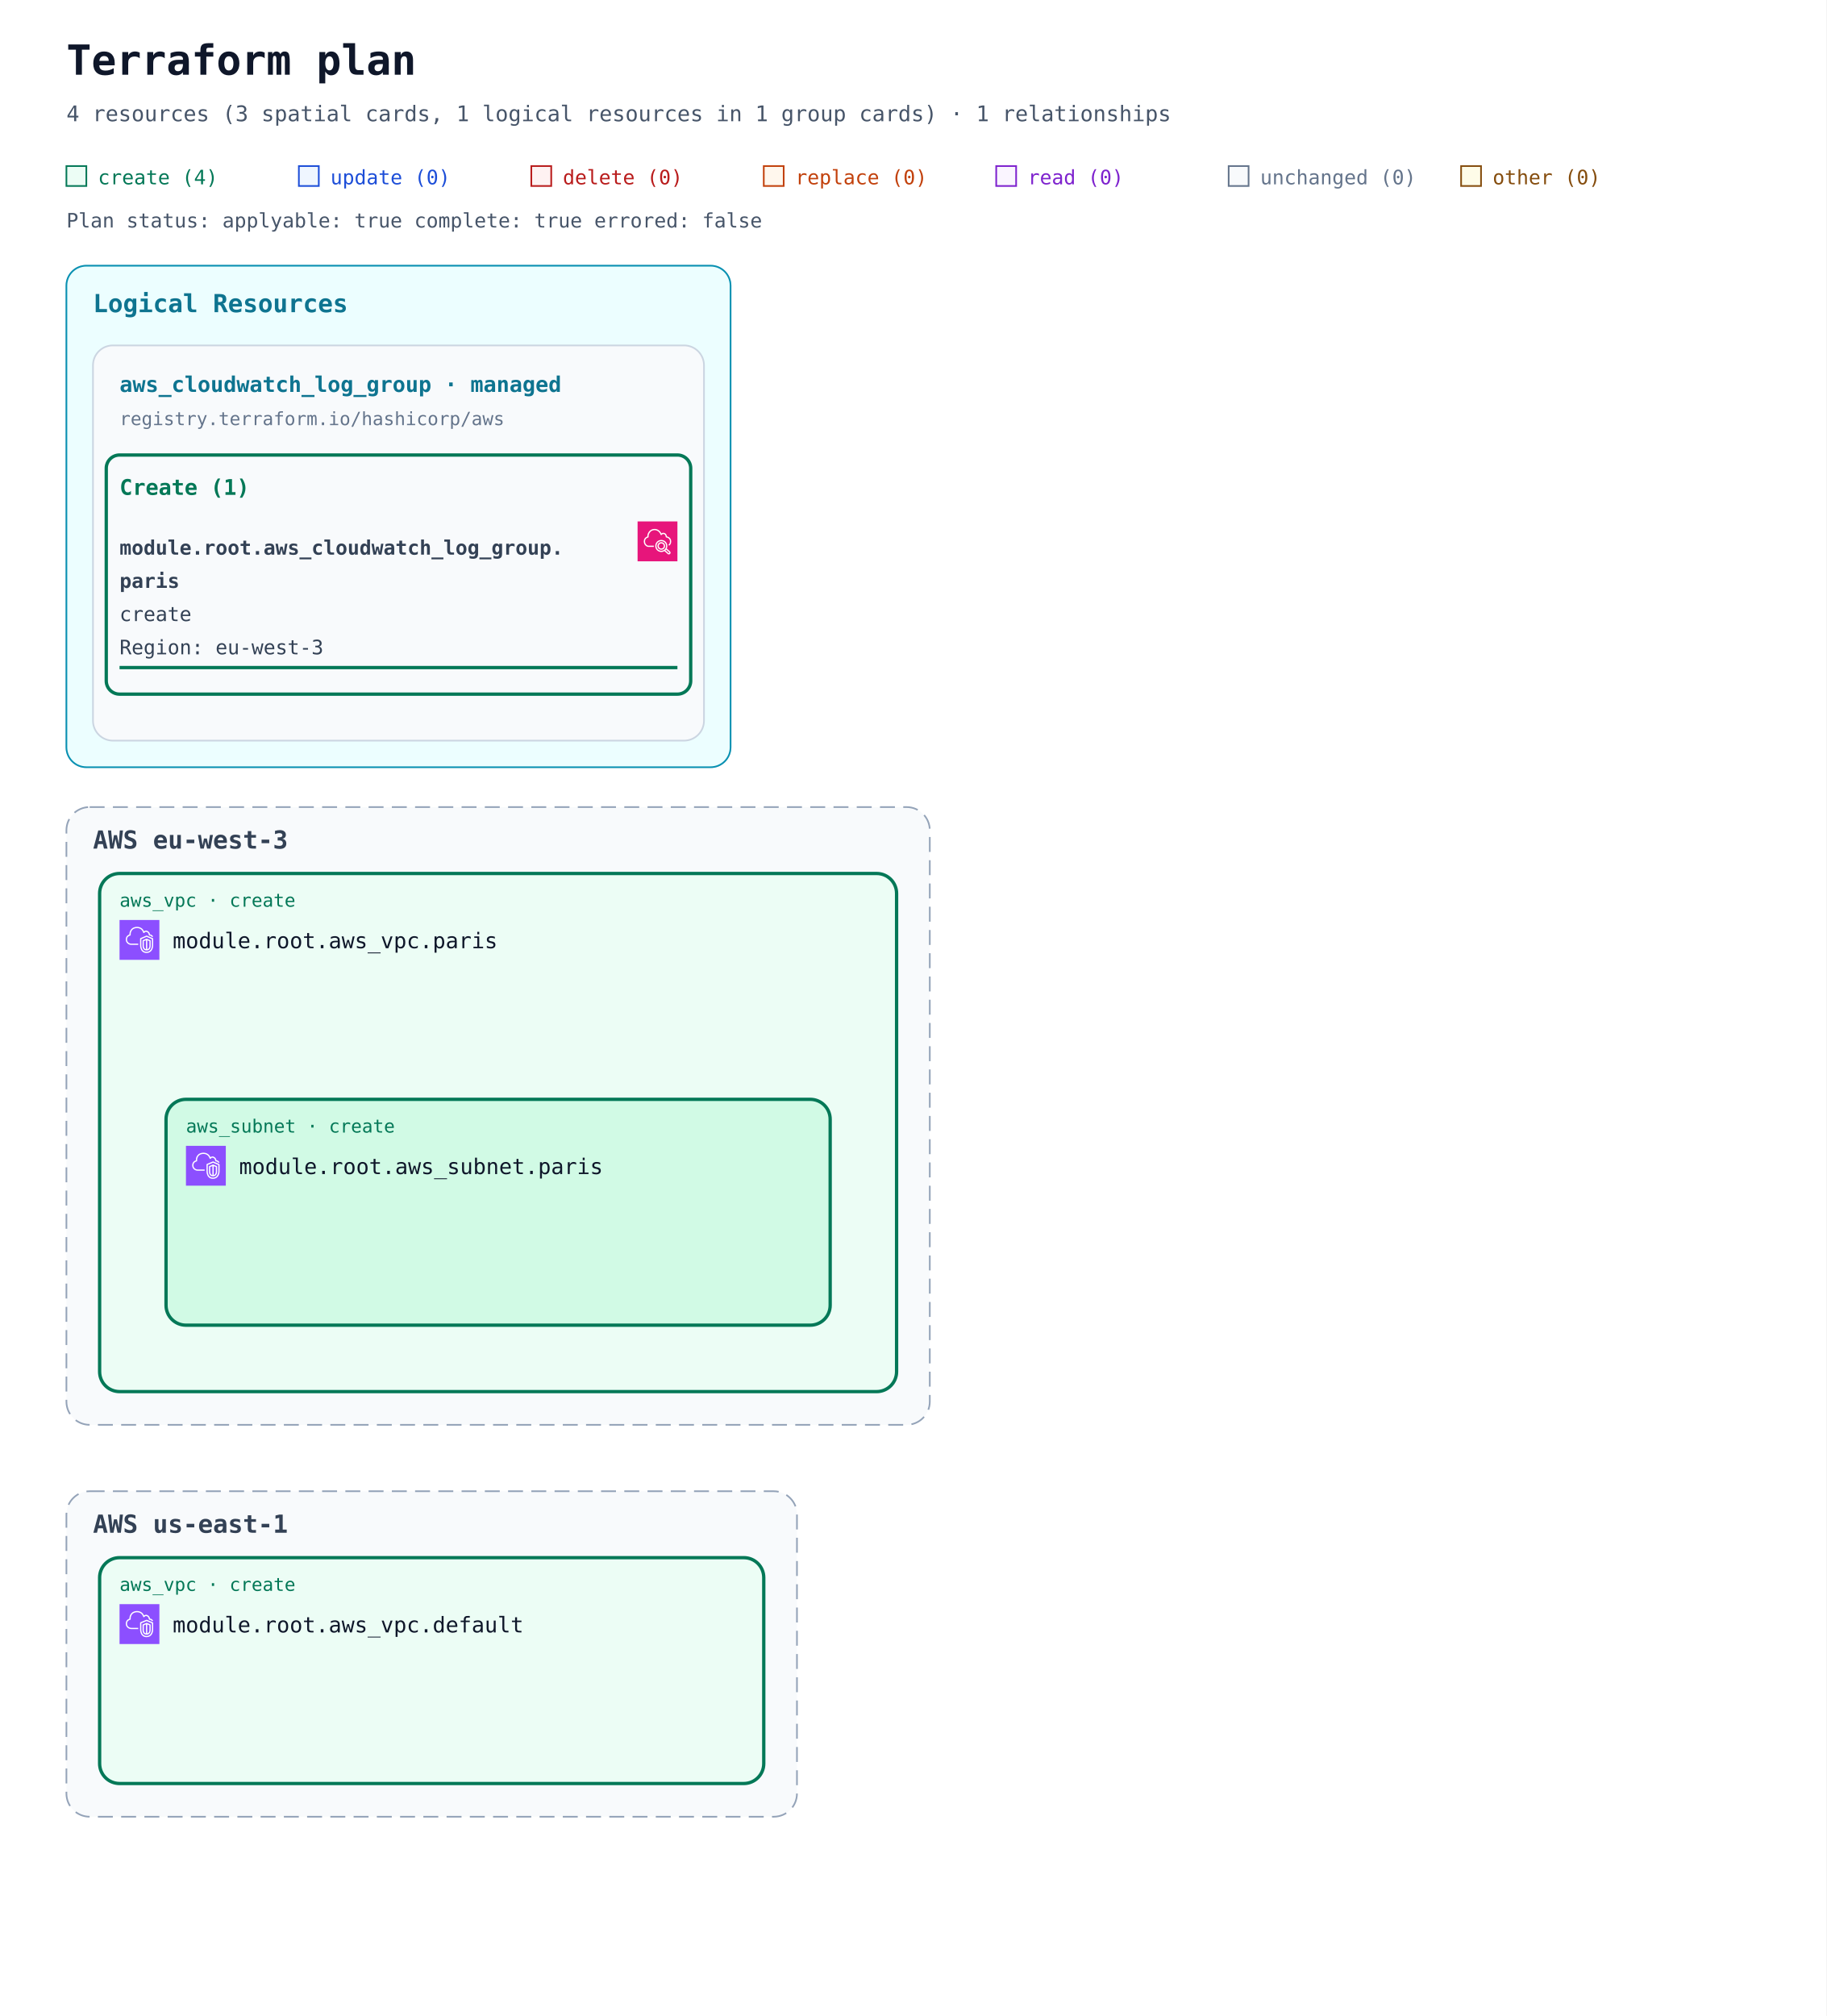
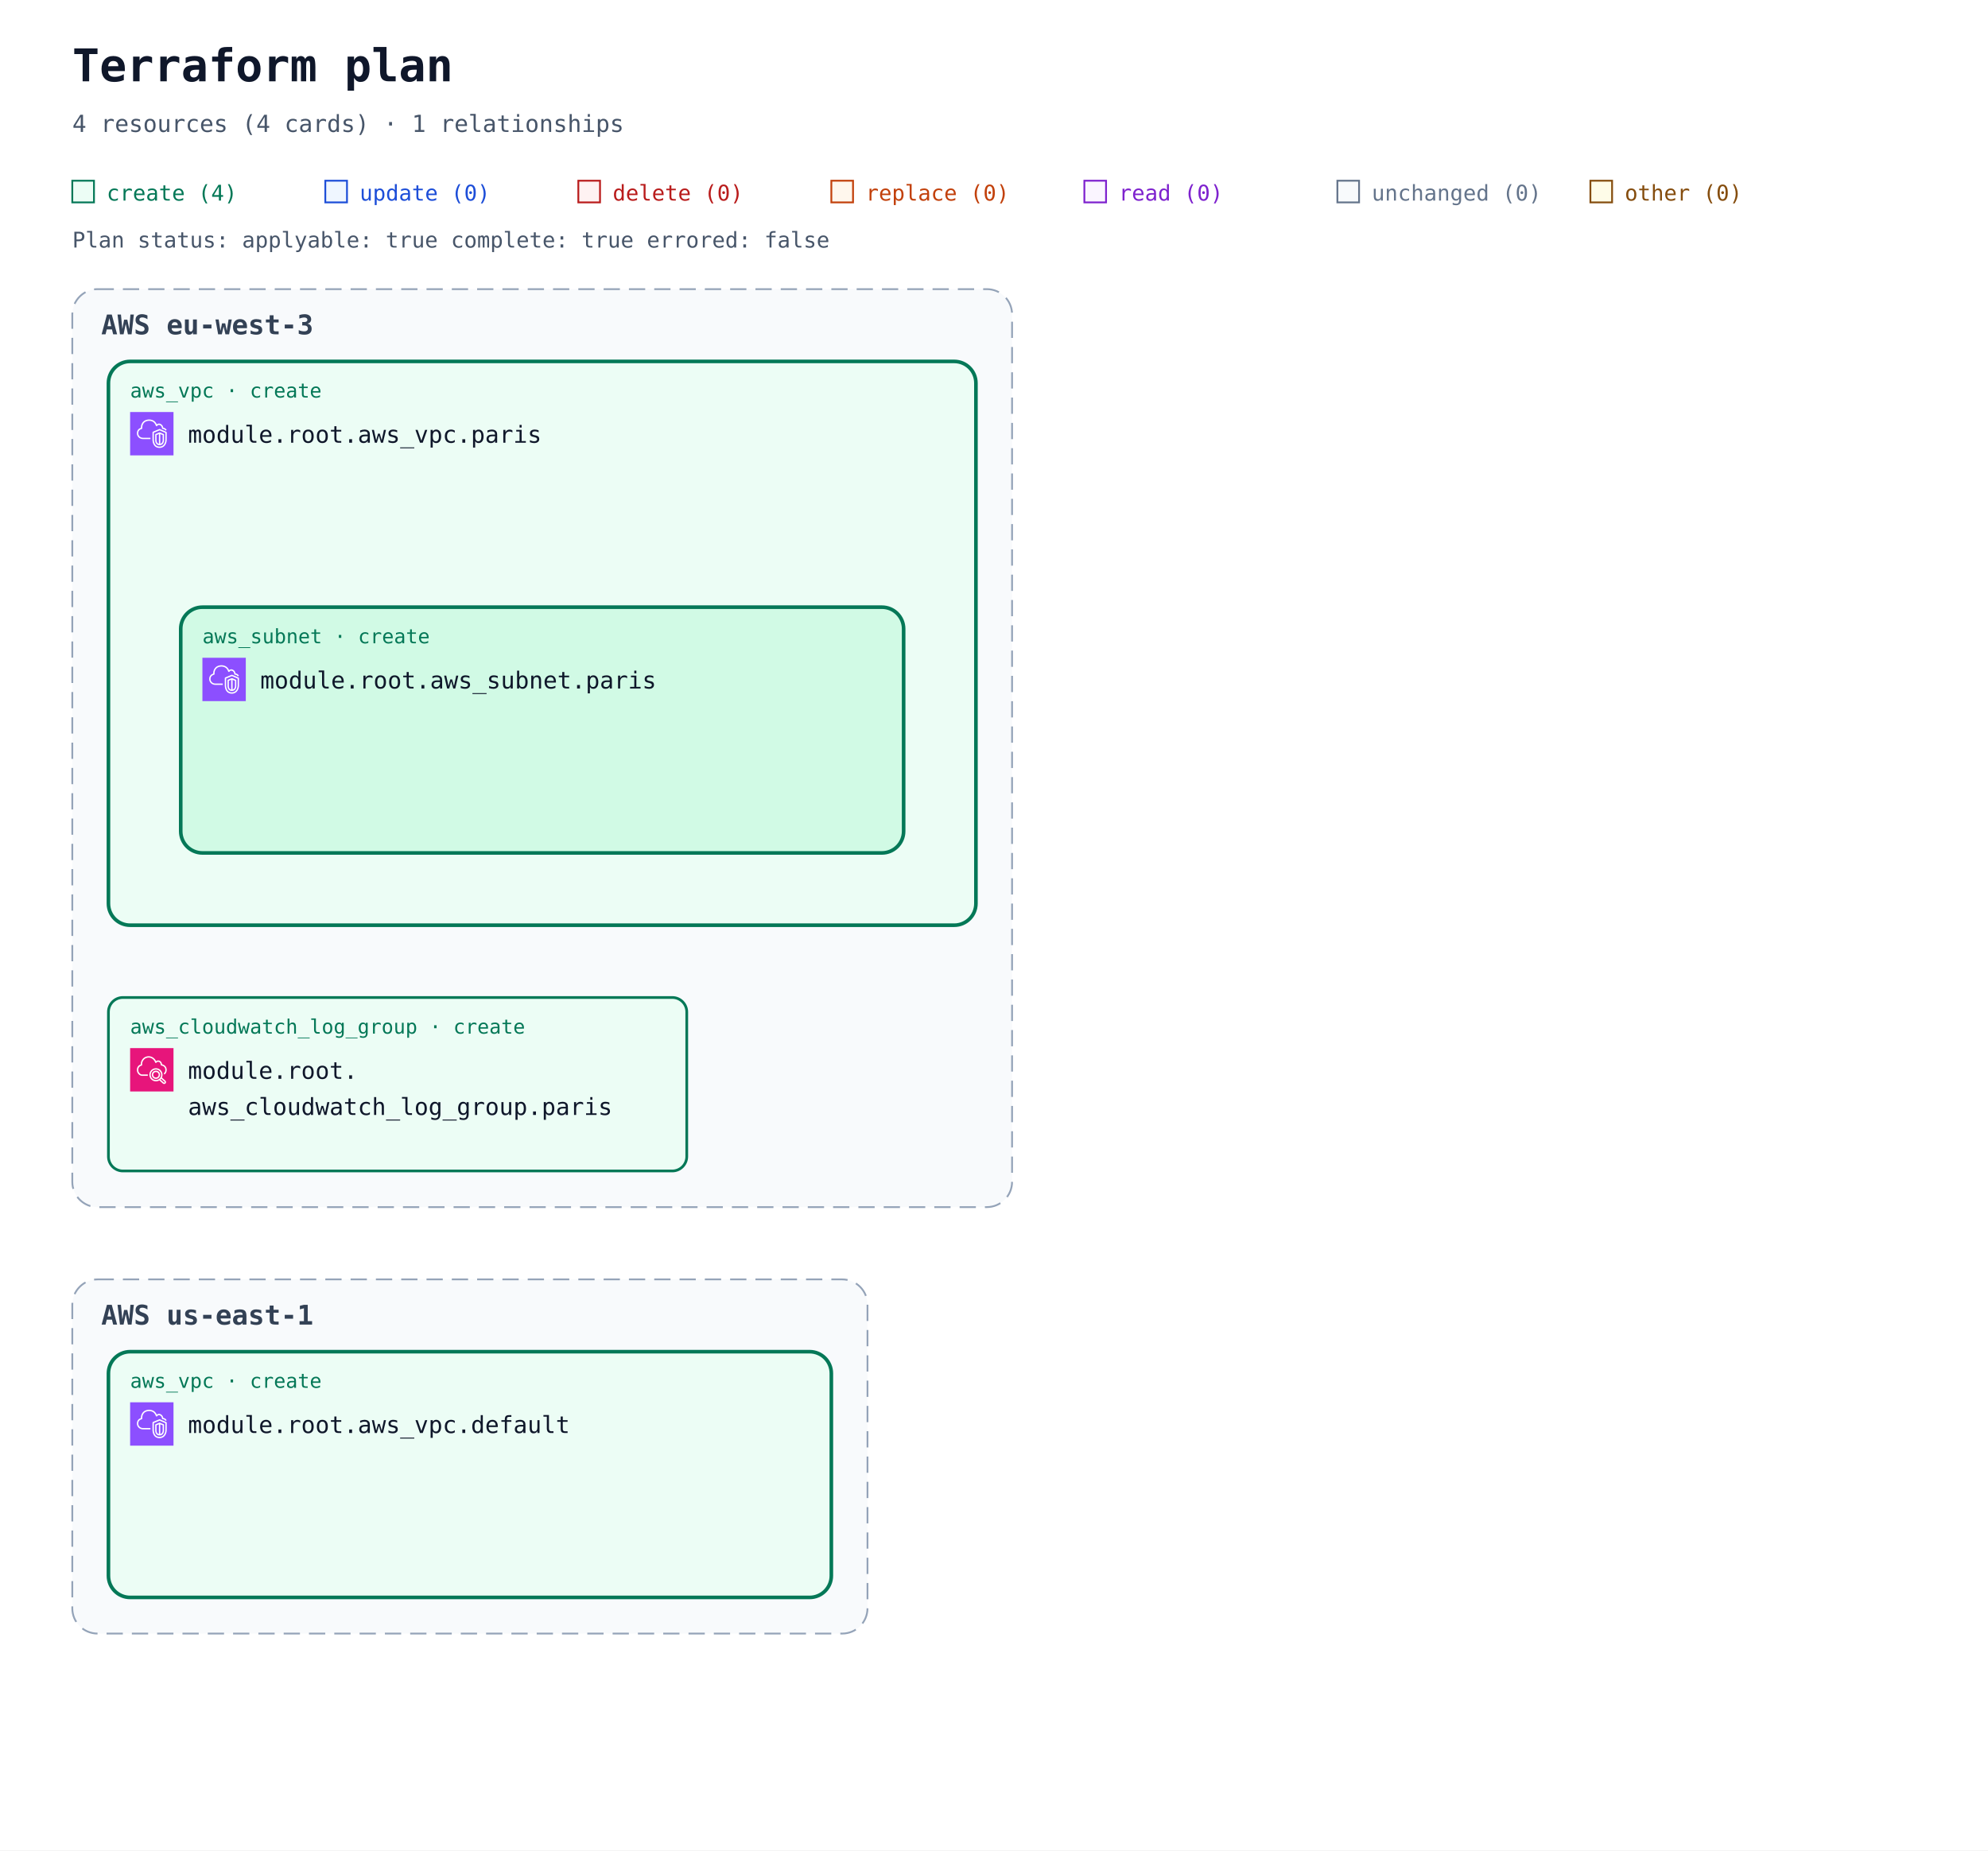
- <svg xmlns="http://www.w3.org/2000/svg" width="1100" height="1214" viewBox="0 0 1100 1214" role="img" aria-labelledby="title description">
+ <svg xmlns="http://www.w3.org/2000/svg" width="1100" height="1024" viewBox="0 0 1100 1024" role="img" aria-labelledby="title description">
  <defs>
    <marker id="arrow" viewBox="0 0 10 10" refX="9" refY="5" markerWidth="7" markerHeight="7" markerUnits="userSpaceOnUse" orient="auto-start-reverse">
      <path d="M 0 0 L 10 5 L 0 10 z" fill="#94a3b8" />
    </marker>
    <symbol id="planorama-icon-aws-monitoring" viewBox="0 0 64 64">
      <g>
        <g id="planorama-icon-aws-monitoring-local-49636f6e2d4172636869746563747572652f34382f417263685f416d617a6f6e2d436c6f756457617463685f3438" stroke="none" stroke-width="1" fill="none" fill-rule="evenodd">
          <g id="planorama-icon-aws-monitoring-local-49636f6e2d4172636869746563747572652d42472f34382f4d616e6167656d656e742d476f7665726e616e6365" fill="#E7157B">
            <rect id="planorama-icon-aws-monitoring-local-52656374616e676c65" x="0" y="0" width="64" height="64" />
          </g>
          <path d="M42.184,39.381 C42.184,37.128 40.347,35.295 38.089,35.295 C35.831,35.295 33.995,37.128 33.995,39.381 C33.995,41.634 35.831,43.467 38.089,43.467 C40.347,43.467 42.184,41.634 42.184,39.381 L42.184,39.381 Z M44.184,39.381 C44.184,42.734 41.45,45.462 38.089,45.462 C34.729,45.462 31.995,42.734 31.995,39.381 C31.995,36.028 34.729,33.3 38.089,33.3 C41.45,33.3 44.184,36.028 44.184,39.381 L44.184,39.381 Z M50.743,49.616 L45.846,45.216 C45.524,45.64 45.17,46.038 44.785,46.405 L49.671,50.803 C49.997,51.095 50.505,51.071 50.802,50.744 C51.096,50.418 51.07,49.911 50.743,49.616 L50.743,49.616 Z M38.089,47.092 C42.351,47.092 45.818,43.632 45.818,39.381 C45.818,35.13 42.351,31.671 38.089,31.671 C33.829,31.671 30.362,35.13 30.362,39.381 C30.362,43.632 33.829,47.092 38.089,47.092 L38.089,47.092 Z M52.081,48.134 C53.227,49.167 53.319,50.936 52.288,52.08 C51.735,52.69 50.971,53 50.205,53 C49.538,53 48.868,52.766 48.333,52.287 L43.172,47.641 C41.691,48.552 39.954,49.087 38.089,49.087 C32.725,49.087 28.362,44.733 28.362,39.381 C28.362,34.029 32.725,29.675 38.089,29.675 C43.454,29.675 47.818,34.029 47.818,39.381 C47.818,40.845 47.482,42.229 46.897,43.476 L52.081,48.134 Z M17.697,23.538 C17.697,23.939 17.72,24.338 17.767,24.723 C17.802,25.006 17.713,25.291 17.524,25.505 C17.375,25.671 17.177,25.783 16.961,25.824 C15.084,26.308 12,27.772 12,32.157 C12,35.48 13.836,37.314 15.377,38.268 C16.049,38.69 16.64,38.905 17.138,38.91 L26.127,38.91 L26.127,40.906 L17.127,40.906 C16.243,40.897 15.3,40.577 14.317,39.959 C12.708,38.964 10,36.621 10,32.157 C10,26.888 13.526,24.864 15.71,24.117 C15.702,23.924 15.697,23.731 15.697,23.538 C15.697,19.16 18.673,14.622 22.621,12.978 C27.232,11.051 32.119,12.007 35.687,15.534 C36.734,16.567 37.604,17.808 38.285,19.236 C39.203,18.551 40.304,18.175 41.459,18.175 C43.874,18.175 46.587,19.968 47.122,23.89 C50.58,24.722 54,27.278 54,32.217 C54,35.108 52.864,37.457 50.713,39.009 L49.541,37.393 C51.173,36.214 52,34.473 52,32.217 C52,27.239 47.811,26 46.01,25.698 C45.743,25.653 45.505,25.502 45.351,25.279 C45.208,25.072 45.15,24.818 45.186,24.571 C44.931,21.532 43.141,20.17 41.459,20.17 C40.402,20.17 39.409,20.686 38.734,21.586 C38.514,21.879 38.156,22.03 37.786,21.975 C37.422,21.921 37.118,21.672 36.993,21.326 C36.359,19.574 35.446,18.103 34.281,16.951 C32.851,15.54 28.933,12.507 23.391,14.819 C20.198,16.149 17.697,19.978 17.697,23.538 L17.697,23.538 Z" id="planorama-icon-aws-monitoring-local-416d617a6f6e2d436c6f756457617463685f49636f6e5f34385f5371756964" fill="#FFFFFF" />
        </g>
      </g>
    </symbol>
    <symbol id="planorama-icon-aws-vpc" viewBox="0 0 64 64">
      <g>
        <g id="planorama-icon-aws-vpc-local-49636f6e2d4172636869746563747572652f34382f417263685f416d617a6f6e2d5669727475616c2d507269766174652d436c6f75645f3438" stroke="none" stroke-width="1" fill="none" fill-rule="evenodd">
          <g id="planorama-icon-aws-vpc-local-49636f6e2d4172636869746563747572652d42472f34382f4e6574776f726b696e672d436f6e74656e742d44656c6976657279" fill="#8C4FFF">
            <rect id="planorama-icon-aws-vpc-local-52656374616e676c65" x="0" y="0" width="64" height="64" />
          </g>
          <path d="M48,33.977 L44.499,32.508 L44.499,46.878 C47.906,46.147 47.998,42.181 48,41.995 L48,33.977 Z M42.499,46.923 L42.499,32.508 L39,33.977 L39,42.004 C39.008,42.466 39.183,46.339 42.499,46.923 L42.499,46.923 Z M43.112,30.082 C43.358,29.977 43.638,29.978 43.886,30.081 L49.387,32.39 C49.759,32.546 50,32.909 50,33.312 L50,42.004 C49.978,44.431 48.562,49.004 43.37,49.004 C38.393,49.004 37.026,44.432 37,42.015 L37,33.312 C37,32.909 37.241,32.546 37.613,32.39 L43.112,30.082 Z M52,30.792 L43.492,27.092 L35,30.668 L35,41.025 C34.999,41.09 34.963,46.009 37.807,48.894 C39.187,50.294 41.059,51.004 43.37,51.004 C51.808,51.004 51.996,41.425 52,41.018 L52,30.792 Z M54,30.136 L54,41.025 C53.973,45.173 51.716,53.004 43.37,53.004 C40.498,53.004 38.145,52.09 36.373,50.288 C32.941,46.797 32.996,41.243 33,41.008 L33,30.004 C33,29.602 33.241,29.238 33.612,29.082 L43.111,25.082 C43.363,24.976 43.647,24.978 43.897,25.087 L53.398,29.219 C53.764,29.378 54,29.738 54,30.136 L54,30.136 Z M19,38.004 L30,38.004 L30,40.004 L19,40.004 C14.216,40.004 10.271,36.483 10.02,31.988 C10.002,31.813 10,31.599 10,31.385 C10,26.086 13.654,24.038 15.919,23.278 C15.902,23.063 15.891,22.843 15.891,22.626 C15.891,18.039 18.658,13.701 22.621,12.079 C27.58,10.049 33.235,10.937 36.695,14.285 C37.718,15.282 38.604,16.596 39.343,18.206 C40.299,17.422 41.392,17.004 42.523,17.004 C45.234,17.004 48.281,19.296 48.9,23.062 C51.069,23.344 52.936,24.639 53.896,26.582 L52.104,27.469 C51.34,25.925 49.806,25.004 48,25.004 C47.471,25.004 47.033,24.591 47.002,24.063 C46.807,20.762 44.275,19.004 42.523,19.004 C41.55,19.004 40.582,19.574 39.797,20.608 C39.575,20.899 39.215,21.048 38.852,20.993 C38.49,20.938 38.187,20.691 38.062,20.348 C37.327,18.346 36.398,16.789 35.302,15.72 C32.406,12.917 27.615,12.196 23.379,13.93 C19.775,15.405 17.891,19.421 17.891,22.626 C17.891,23.026 17.947,23.503 17.993,23.886 C18.053,24.386 17.73,24.853 17.24,24.975 C15.283,25.459 12,26.937 12,31.385 C12,31.535 11.998,31.685 12.013,31.836 C12.209,35.312 15.276,38.004 19,38.004 L19,38.004 Z" id="planorama-icon-aws-vpc-local-416d617a6f6e2d5669727475616c2d507269766174652d436c6f75645f49636f6e5f34385f5371756964" fill="#FFFFFF" />
        </g>
      </g>
    </symbol>
  </defs>
  <rect width="100%" height="100%" fill="#ffffff" />
  <g font-family="ui-monospace, SFMono-Regular, Consolas, monospace">
    <text x="40" y="45" font-size="25" font-weight="700" fill="#0f172a">Terraform plan</text>
-     <text x="40" y="73" font-size="13" fill="#475569">4 resources (3 spatial cards, 1 logical resources in 1 group cards) · 1 relationships</text>
+     <text x="40" y="73" font-size="13" fill="#475569">4 resources (4 cards) · 1 relationships</text>
    <rect x="40" y="100" width="12" height="12" fill="#ecfdf5" stroke="#047857" />
    <text x="59" y="111" font-size="12" fill="#047857">create (4)</text>
    <rect x="180" y="100" width="12" height="12" fill="#eff6ff" stroke="#1d4ed8" />
    <text x="199" y="111" font-size="12" fill="#1d4ed8">update (0)</text>
    <rect x="320" y="100" width="12" height="12" fill="#fef2f2" stroke="#b91c1c" />
    <text x="339" y="111" font-size="12" fill="#b91c1c">delete (0)</text>
    <rect x="460" y="100" width="12" height="12" fill="#fff7ed" stroke="#c2410c" />
    <text x="479" y="111" font-size="12" fill="#c2410c">replace (0)</text>
    <rect x="600" y="100" width="12" height="12" fill="#faf5ff" stroke="#7e22ce" />
    <text x="619" y="111" font-size="12" fill="#7e22ce">read (0)</text>
    <rect x="740" y="100" width="12" height="12" fill="#f8fafc" stroke="#64748b" />
    <text x="759" y="111" font-size="12" fill="#64748b">unchanged (0)</text>
    <rect x="880" y="100" width="12" height="12" fill="#fefce8" stroke="#854d0e" />
    <text x="899" y="111" font-size="12" fill="#854d0e">other (0)</text>
    <g id="plan-status" data-plan-applyable="true" data-plan-complete="true" data-plan-errored="false">
      <text x="40" y="137" font-size="12" fill="#475569">Plan status: applyable: true complete: true errored: false</text>
    </g>
-     <g data-annotation-area="true">
-       <g data-annotation-card="true" transform="translate(40 160)">
-         <rect width="400" height="302" rx="12" fill="#f8fafc" stroke="#cbd5e1" />
-         <g data-annotation-section="Logical Resources">
-           <rect width="400" height="302" rx="12" fill="#ecfeff" stroke="#0891b2" />
-           <text x="16" y="28" font-size="15" font-weight="700" fill="#0e7490">Logical Resources</text>
-           <g data-annotation-card="true" transform="translate(16 48)">
-             <rect width="368" height="238" rx="12" fill="#f8fafc" stroke="#cbd5e1" />
-             <g data-logical-group="true" data-provider-source="registry.terraform.io/hashicorp/aws" data-resource-type="aws_cloudwatch_log_group" data-mode="managed">
-               <text x="16" y="28" font-size="13" font-weight="700" fill="#0e7490">aws_cloudwatch_log_group · managed</text>
-               <text x="16" y="48" font-size="11" fill="#64748b">registry.terraform.io/hashicorp/aws</text>
-               <g data-action-section="create">
-                 <rect x="8" y="66" width="352" height="144" rx="8" fill="none" stroke="#047857" stroke-width="2" />
-                 <text x="16" y="90" font-size="13" font-weight="700" fill="#047857">Create (1)</text>
-                 <g id="resource-6177735f636c6f756477617463685f6c6f675f67726f75702e7061726973-current" data-architecture-id="terraform:6177735f636c6f756477617463685f6c6f675f67726f75702e7061726973-current" data-entity-kind="terraform" data-placement="logical" data-terraform-address="aws_cloudwatch_log_group.paris" data-qualified-address="module.root.aws_cloudwatch_log_group.paris" data-mode="managed" transform="translate(0 98)">
-                   <use href="#planorama-icon-aws-monitoring" x="328" y="8" width="24" height="24" aria-hidden="true" />
-                   <text x="16" y="28" font-size="12" fill="#334155" xml:space="preserve" font-weight="700">module.root.aws_cloudwatch_log_group.</text>
-                   <text x="16" y="48" font-size="12" fill="#334155" xml:space="preserve" font-weight="700">paris</text>
-                   <text x="16" y="68" font-size="12" fill="#334155" xml:space="preserve">create</text>
-                   <text x="16" y="88" font-size="12" fill="#334155" xml:space="preserve">Region: eu-west-3</text>
-                   <line data-resource-underline="true" x1="16" y1="96" x2="352" y2="96" stroke="#047857" stroke-width="2" />
-                 </g>
-               </g>
-             </g>
-           </g>
-         </g>
-       </g>
-     </g>
-     <g data-architecture="true" transform="translate(0 326)">
+     <g data-architecture="true" transform="translate(0 0)">
      <g data-deployment-scope="true" data-scope-provider="AWS" data-region="eu-west-3">
-         <rect x="40" y="160" width="520" height="372" rx="14" fill="#f8fafc" stroke="#94a3b8" stroke-dasharray="9 5" />
+         <rect x="40" y="160" width="520" height="508" rx="14" fill="#f8fafc" stroke="#94a3b8" stroke-dasharray="9 5" />
        <text x="56" y="185" font-size="15" font-weight="700" fill="#334155">AWS eu-west-3</text>
      </g>
      <g data-deployment-scope="true" data-scope-provider="AWS" data-region="us-east-1">
-         <rect x="40" y="572" width="440" height="196" rx="14" fill="#f8fafc" stroke="#94a3b8" stroke-dasharray="9 5" />
-         <text x="56" y="597" font-size="15" font-weight="700" fill="#334155">AWS us-east-1</text>
+         <rect x="40" y="708" width="440" height="196" rx="14" fill="#f8fafc" stroke="#94a3b8" stroke-dasharray="9 5" />
+         <text x="56" y="733" font-size="15" font-weight="700" fill="#334155">AWS us-east-1</text>
      </g>
      <g data-container="resource-6177735f7670632e64656661756c74-current">
-         <rect x="60" y="612" width="400" height="136" rx="12" fill="#ecfdf5" stroke="#047857" stroke-width="2" data-mode="managed" />
+         <rect x="60" y="748" width="400" height="136" rx="12" fill="#ecfdf5" stroke="#047857" stroke-width="2" data-mode="managed" />
      </g>
      <g data-container="resource-6177735f7670632e7061726973-current">
        <rect x="60" y="200" width="480" height="312" rx="12" fill="#ecfdf5" stroke="#047857" stroke-width="2" data-mode="managed" />
      </g>
      <g data-container="resource-6177735f7375626e65742e7061726973-current">
        <rect x="100" y="336" width="400" height="136" rx="12" fill="#d1fae5" stroke="#047857" stroke-width="2" data-mode="managed" />
      </g>
      <g data-edge-kind="containment" data-source="resource-6177735f7670632e7061726973-current" data-target="resource-6177735f7375626e65742e7061726973-current" />
+       <g id="resource-6177735f636c6f756477617463685f6c6f675f67726f75702e7061726973-current" data-architecture-id="terraform:6177735f636c6f756477617463685f6c6f675f67726f75702e7061726973-current" data-qualified-address="module.root.aws_cloudwatch_log_group.paris" data-terraform-address="aws_cloudwatch_log_group.paris">
+         <rect x="60" y="552" width="320" height="96" rx="8" fill="#ecfdf5" stroke="#047857" stroke-width="1.5" data-mode="managed" />
+         <text x="72" y="572" font-size="11" fill="#047857">aws_cloudwatch_log_group · create</text>
+         <use href="#planorama-icon-aws-monitoring" x="72" y="580" width="24" height="24" aria-hidden="true" />
+         <text x="104" y="597" font-size="13" fill="#0f172a" xml:space="preserve">module.root.</text>
+         <text x="104" y="617" font-size="13" fill="#0f172a" xml:space="preserve">aws_cloudwatch_log_group.paris</text>
+         <text x="72" y="636" font-size="10" fill="#64748b" />
+       </g>
      <g id="resource-6177735f7375626e65742e7061726973-current" data-architecture-id="terraform:6177735f7375626e65742e7061726973-current" data-qualified-address="module.root.aws_subnet.paris" data-terraform-address="aws_subnet.paris">
        <text x="112" y="356" font-size="11" fill="#047857">aws_subnet · create</text>
        <use href="#planorama-icon-aws-vpc" x="112" y="364" width="24" height="24" aria-hidden="true" />
        <text x="144" y="381" font-size="13" fill="#0f172a" xml:space="preserve">module.root.aws_subnet.paris</text>
        <text x="112" y="420" font-size="10" fill="#64748b" />
      </g>
      <g id="resource-6177735f7670632e64656661756c74-current" data-architecture-id="terraform:6177735f7670632e64656661756c74-current" data-qualified-address="module.root.aws_vpc.default" data-terraform-address="aws_vpc.default">
-         <text x="72" y="632" font-size="11" fill="#047857">aws_vpc · create</text>
-         <use href="#planorama-icon-aws-vpc" x="72" y="640" width="24" height="24" aria-hidden="true" />
-         <text x="104" y="657" font-size="13" fill="#0f172a" xml:space="preserve">module.root.aws_vpc.default</text>
-         <text x="72" y="696" font-size="10" fill="#64748b" />
+         <text x="72" y="768" font-size="11" fill="#047857">aws_vpc · create</text>
+         <use href="#planorama-icon-aws-vpc" x="72" y="776" width="24" height="24" aria-hidden="true" />
+         <text x="104" y="793" font-size="13" fill="#0f172a" xml:space="preserve">module.root.aws_vpc.default</text>
+         <text x="72" y="832" font-size="10" fill="#64748b" />
      </g>
      <g id="resource-6177735f7670632e7061726973-current" data-architecture-id="terraform:6177735f7670632e7061726973-current" data-qualified-address="module.root.aws_vpc.paris" data-terraform-address="aws_vpc.paris" data-plan-relevant="true" data-relevant-attributes="[[&quot;id&quot;]]">
        <text x="72" y="220" font-size="11" fill="#047857">aws_vpc · create</text>
        <use href="#planorama-icon-aws-vpc" x="72" y="228" width="24" height="24" aria-hidden="true" />
        <text x="104" y="245" font-size="13" fill="#0f172a" xml:space="preserve">module.root.aws_vpc.paris</text>
        <text x="72" y="284" font-size="10" fill="#64748b" />
      </g>
    </g>
  </g>
</svg>
